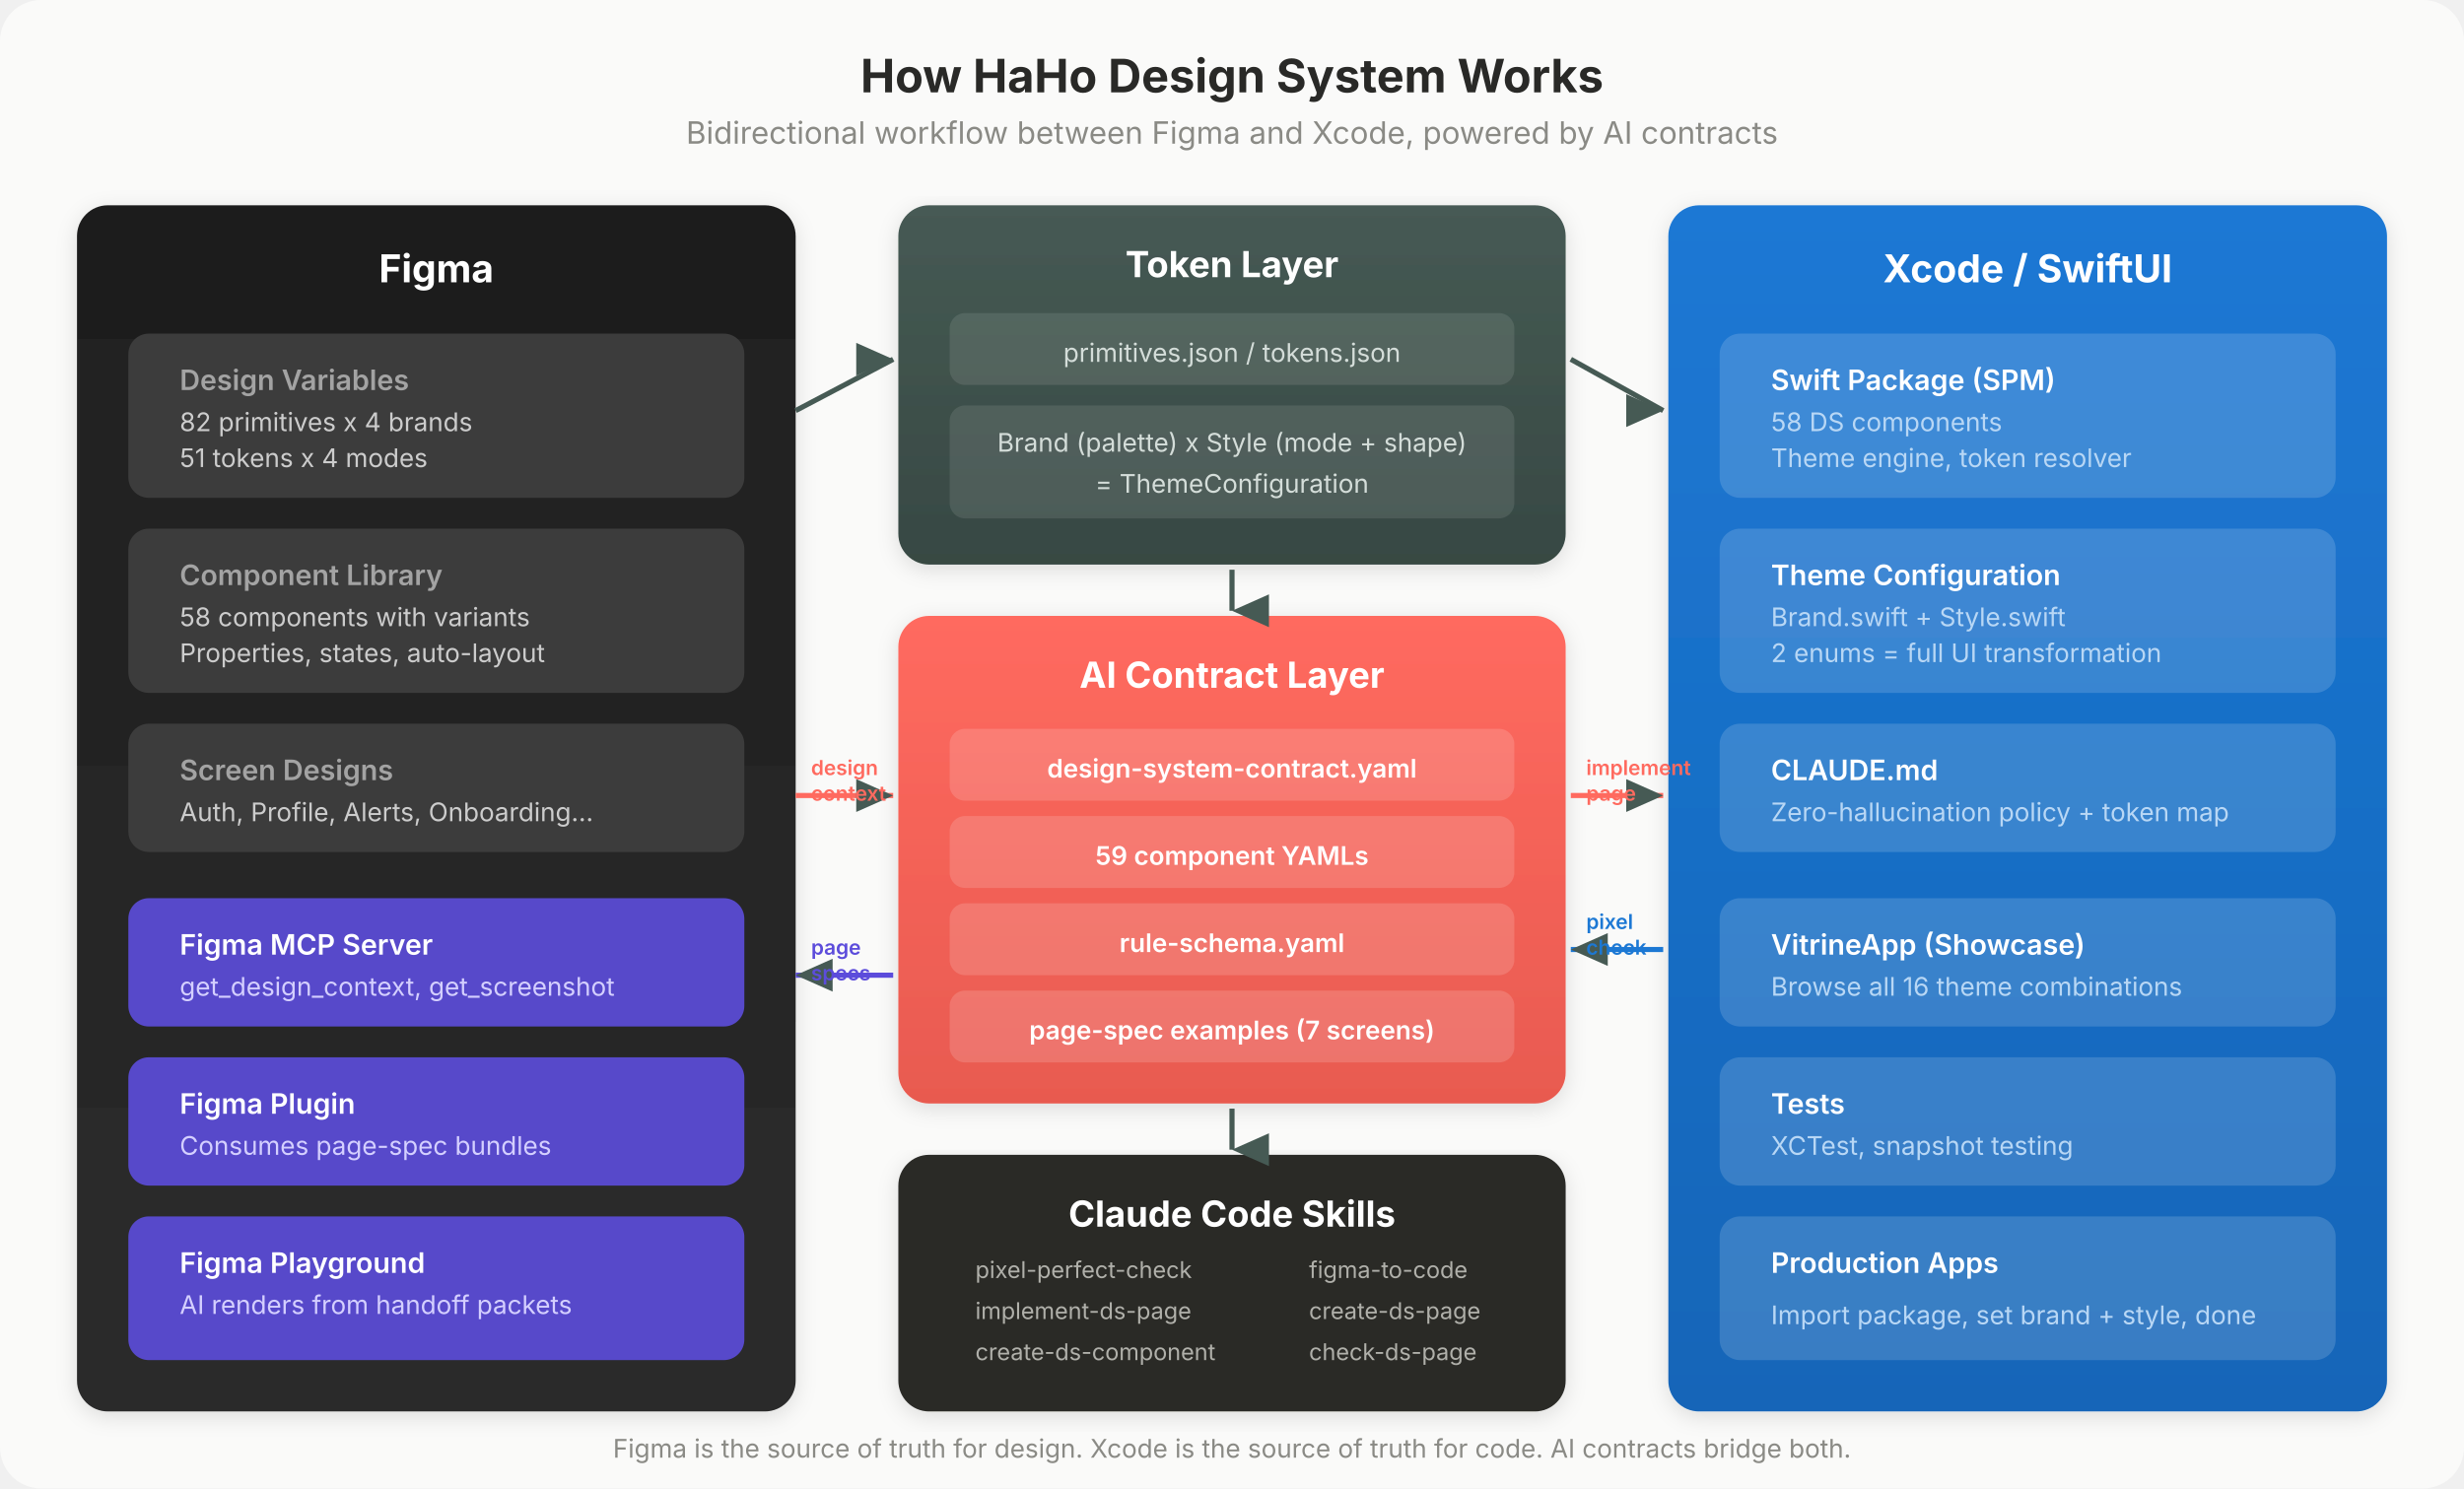
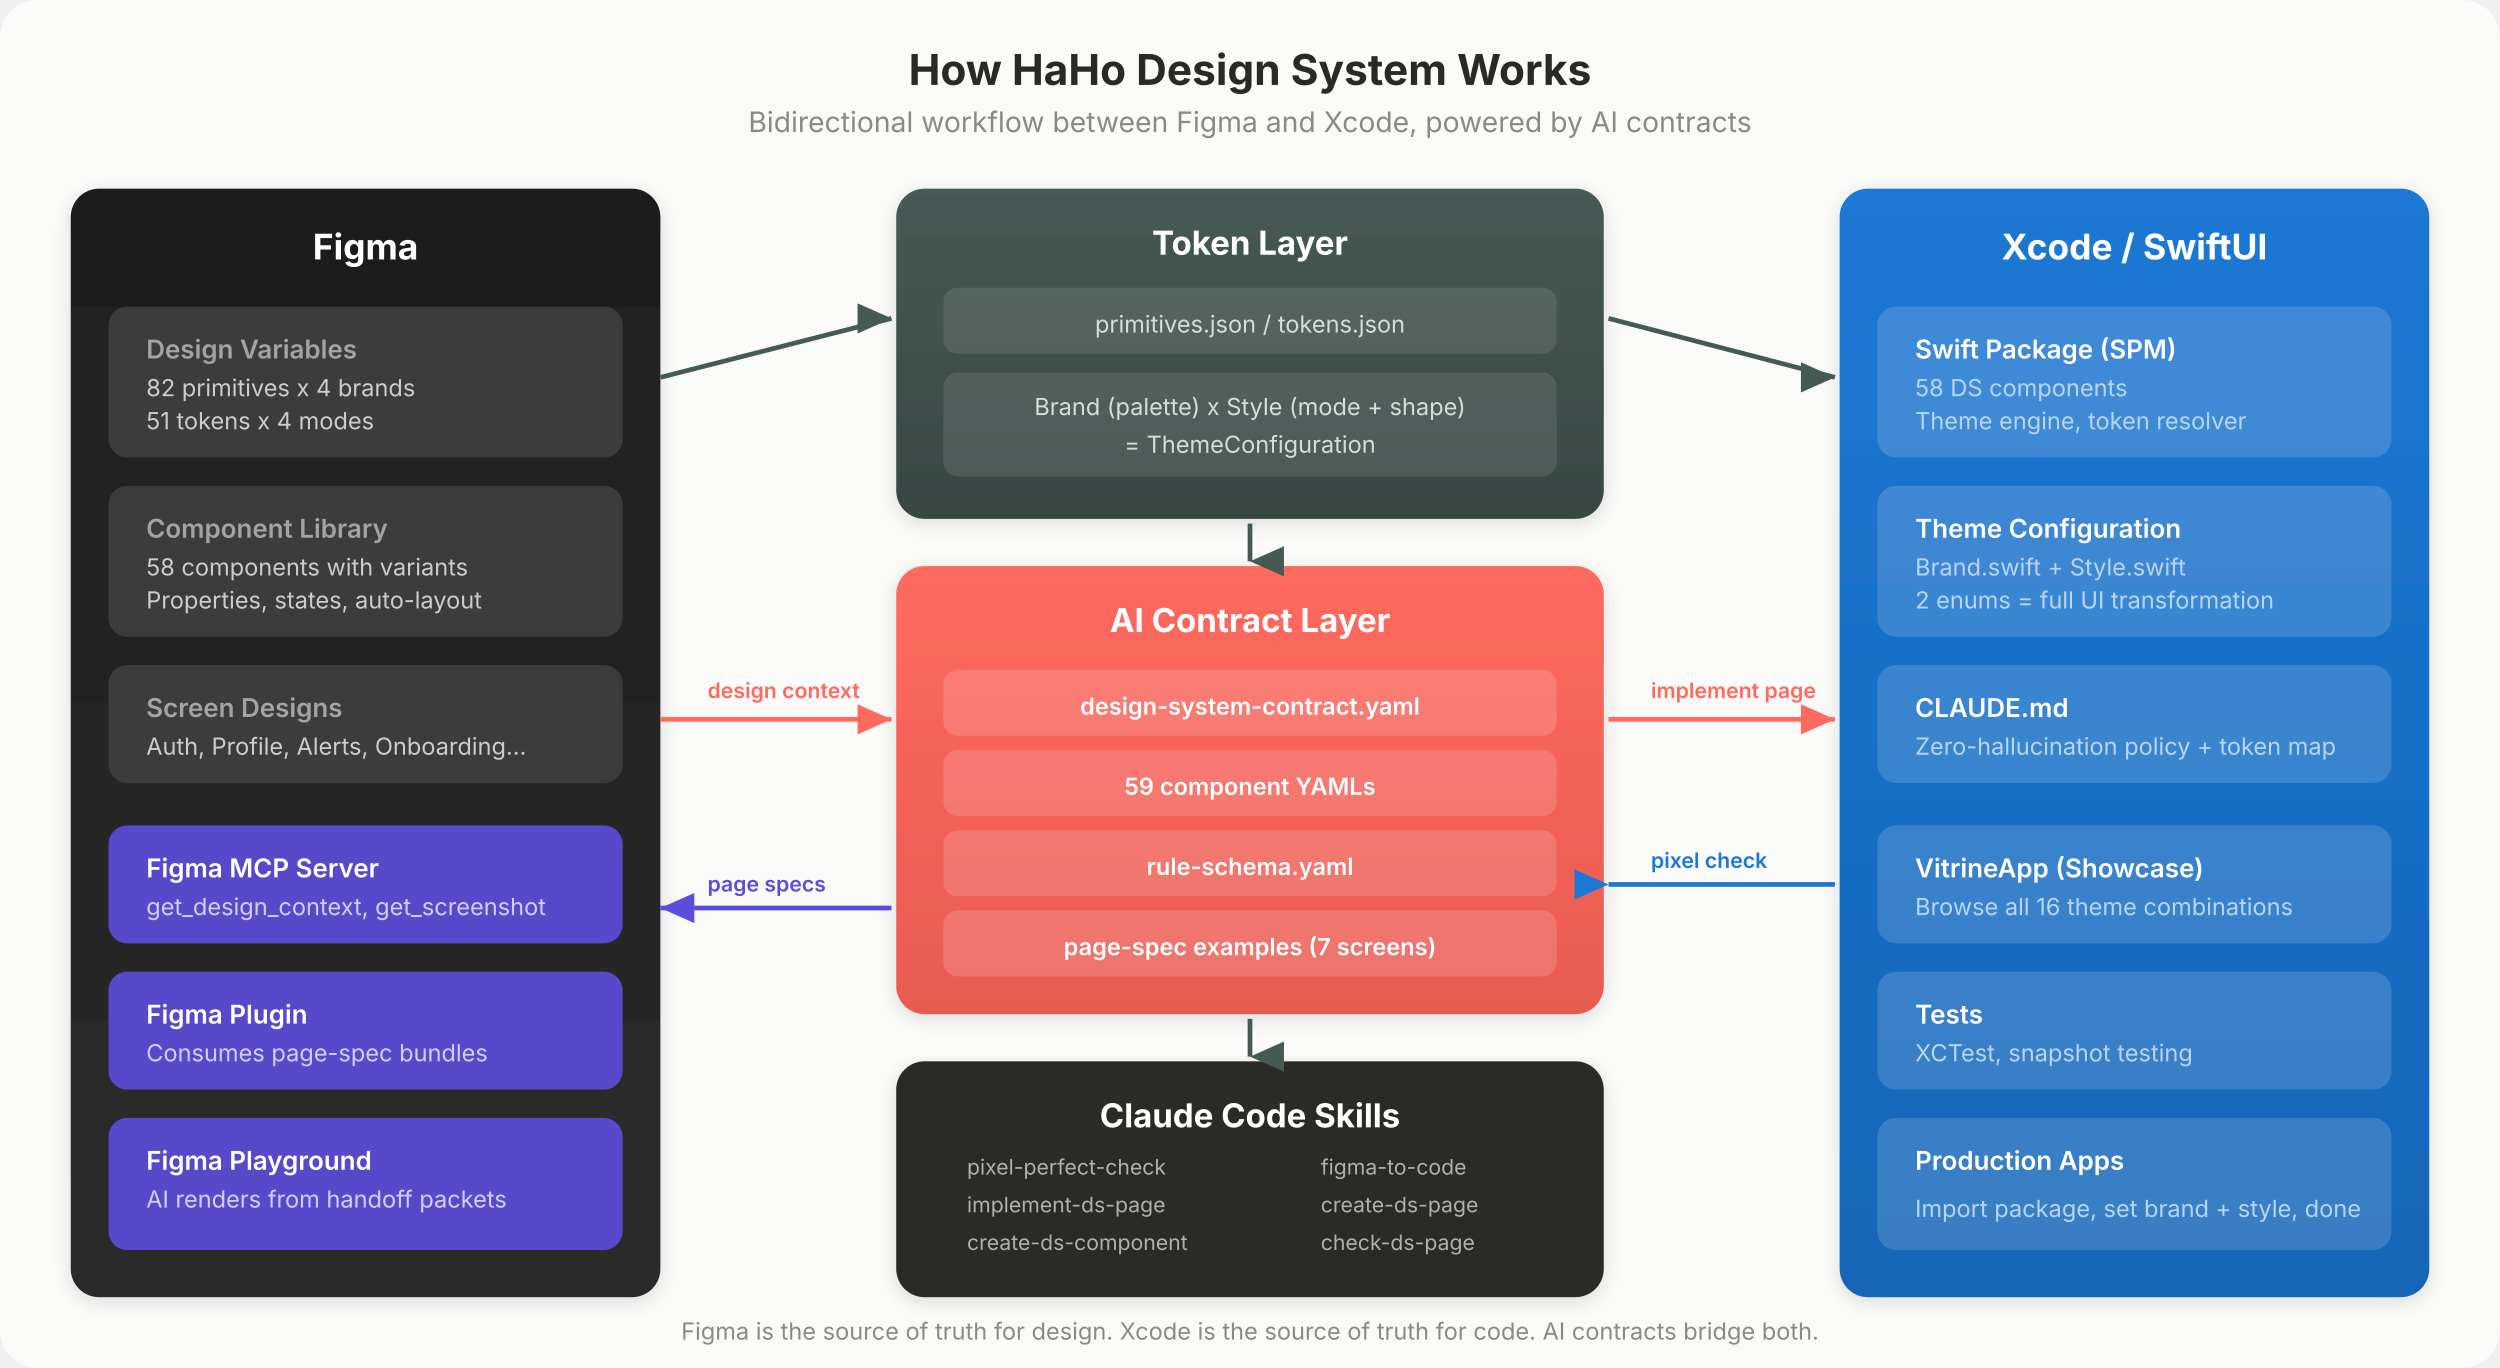
- <svg xmlns="http://www.w3.org/2000/svg" viewBox="0 0 960 580" font-family="-apple-system, BlinkMacSystemFont, 'SF Pro Text', 'Helvetica Neue', sans-serif">
+ <svg xmlns="http://www.w3.org/2000/svg" viewBox="0 0 1060 580" font-family="-apple-system, BlinkMacSystemFont, 'SF Pro Text', 'Helvetica Neue', sans-serif">
  <defs>
    <linearGradient id="figmaBg" x1="0" y1="0" x2="0" y2="1">
      <stop offset="0%" stop-color="#1E1E1E" />
      <stop offset="100%" stop-color="#2C2C2C" />
    </linearGradient>
    <linearGradient id="xcodeBg" x1="0" y1="0" x2="0" y2="1">
      <stop offset="0%" stop-color="#1C78D4" />
      <stop offset="100%" stop-color="#1565B8" />
    </linearGradient>
    <linearGradient id="tokenBg" x1="0" y1="0" x2="0" y2="1">
      <stop offset="0%" stop-color="#465A54" />
      <stop offset="100%" stop-color="#374843" />
    </linearGradient>
    <linearGradient id="aiBg" x1="0" y1="0" x2="0" y2="1">
      <stop offset="0%" stop-color="#FF6A5F" />
      <stop offset="100%" stop-color="#E85A50" />
    </linearGradient>
    <filter id="shadow" x="-4%" y="-4%" width="108%" height="112%">
      <feDropShadow dx="0" dy="2" stdDeviation="4" flood-opacity="0.12" />
    </filter>
    <marker id="arrowRight" viewBox="0 0 10 10" refX="9" refY="5" markerWidth="8" markerHeight="8" orient="auto-start-auto">
      <path d="M 0 1 L 9 5 L 0 9 z" fill="#465A54" />
    </marker>
    <marker id="arrowLeft" viewBox="0 0 10 10" refX="1" refY="5" markerWidth="8" markerHeight="8" orient="auto-start-auto">
      <path d="M 10 1 L 1 5 L 10 9 z" fill="#465A54" />
    </marker>
    <marker id="arrowDown" viewBox="0 0 10 10" refX="5" refY="9" markerWidth="8" markerHeight="8" orient="auto">
      <path d="M 1 0 L 5 9 L 9 0 z" fill="#465A54" />
    </marker>
+     <marker id="arrowRightCoral" viewBox="0 0 10 10" refX="9" refY="5" markerWidth="8" markerHeight="8" orient="auto-start-auto">
+       <path d="M 0 1 L 9 5 L 0 9 z" fill="#FF6A5F" />
+     </marker>
+     <marker id="arrowLeftPurple" viewBox="0 0 10 10" refX="1" refY="5" markerWidth="8" markerHeight="8" orient="auto-start-auto">
+       <path d="M 10 1 L 1 5 L 10 9 z" fill="#5C4CDB" />
+     </marker>
+     <marker id="arrowRightBlue" viewBox="0 0 10 10" refX="9" refY="5" markerWidth="8" markerHeight="8" orient="auto-start-auto">
+       <path d="M 0 1 L 9 5 L 0 9 z" fill="#1C78D4" />
+     </marker>
  </defs>
-   <rect width="960" height="580" rx="16" fill="#FAFAF9" />
-   <text x="480" y="36" text-anchor="middle" font-size="18" font-weight="700" fill="#292927">How HaHo Design System Works</text>
-   <text x="480" y="56" text-anchor="middle" font-size="12" fill="#8A8A85">Bidirectional workflow between Figma and Xcode, powered by AI contracts</text>
-   <rect x="30" y="80" width="280" height="470" rx="12" fill="url(#figmaBg)" filter="url(#shadow)" />
-   <text x="170" y="110" text-anchor="middle" font-size="15" font-weight="700" fill="#fff">Figma</text>
-   <rect x="50" y="130" width="240" height="64" rx="8" fill="#3C3C3C" />
-   <text x="70" y="152" font-size="11" font-weight="600" fill="#A3A3A3">Design Variables</text>
-   <text x="70" y="168" font-size="10" fill="#ccc">82 primitives x 4 brands</text>
-   <text x="70" y="182" font-size="10" fill="#ccc">51 tokens x 4 modes</text>
-   <rect x="50" y="206" width="240" height="64" rx="8" fill="#3C3C3C" />
-   <text x="70" y="228" font-size="11" font-weight="600" fill="#A3A3A3">Component Library</text>
-   <text x="70" y="244" font-size="10" fill="#ccc">58 components with variants</text>
-   <text x="70" y="258" font-size="10" fill="#ccc">Properties, states, auto-layout</text>
-   <rect x="50" y="282" width="240" height="50" rx="8" fill="#3C3C3C" />
-   <text x="70" y="304" font-size="11" font-weight="600" fill="#A3A3A3">Screen Designs</text>
-   <text x="70" y="320" font-size="10" fill="#ccc">Auth, Profile, Alerts, Onboarding...</text>
-   <rect x="50" y="350" width="240" height="50" rx="8" fill="#5C4CDB" opacity="0.9" />
-   <text x="70" y="372" font-size="11" font-weight="600" fill="#fff">Figma MCP Server</text>
-   <text x="70" y="388" font-size="10" fill="#D4CFFF">get_design_context, get_screenshot</text>
-   <rect x="50" y="412" width="240" height="50" rx="8" fill="#5C4CDB" opacity="0.9" />
-   <text x="70" y="434" font-size="11" font-weight="600" fill="#fff">Figma Plugin</text>
-   <text x="70" y="450" font-size="10" fill="#D4CFFF">Consumes page-spec bundles</text>
-   <rect x="50" y="474" width="240" height="56" rx="8" fill="#5C4CDB" opacity="0.9" />
-   <text x="70" y="496" font-size="11" font-weight="600" fill="#fff">Figma Playground</text>
-   <text x="70" y="512" font-size="10" fill="#D4CFFF">AI renders from handoff packets</text>
-   <rect x="350" y="80" width="260" height="140" rx="12" fill="url(#tokenBg)" filter="url(#shadow)" />
-   <text x="480" y="108" text-anchor="middle" font-size="14" font-weight="700" fill="#fff">Token Layer</text>
-   <rect x="370" y="122" width="220" height="28" rx="6" fill="rgba(255,255,255,0.1)" />
-   <text x="480" y="141" text-anchor="middle" font-size="10" fill="#D4DDD9">primitives.json  /  tokens.json</text>
-   <rect x="370" y="158" width="220" height="44" rx="6" fill="rgba(255,255,255,0.1)" />
-   <text x="480" y="176" text-anchor="middle" font-size="10" fill="#D4DDD9">Brand (palette) x Style (mode + shape)</text>
-   <text x="480" y="192" text-anchor="middle" font-size="10" fill="#D4DDD9">= ThemeConfiguration</text>
-   <rect x="350" y="240" width="260" height="190" rx="12" fill="url(#aiBg)" filter="url(#shadow)" />
-   <text x="480" y="268" text-anchor="middle" font-size="14" font-weight="700" fill="#fff">AI Contract Layer</text>
-   <rect x="370" y="284" width="220" height="28" rx="6" fill="rgba(255,255,255,0.15)" />
-   <text x="480" y="303" text-anchor="middle" font-size="10" font-weight="600" fill="#fff">design-system-contract.yaml</text>
-   <rect x="370" y="318" width="220" height="28" rx="6" fill="rgba(255,255,255,0.15)" />
-   <text x="480" y="337" text-anchor="middle" font-size="10" font-weight="600" fill="#fff">59 component YAMLs</text>
-   <rect x="370" y="352" width="220" height="28" rx="6" fill="rgba(255,255,255,0.15)" />
-   <text x="480" y="371" text-anchor="middle" font-size="10" font-weight="600" fill="#fff">rule-schema.yaml</text>
-   <rect x="370" y="386" width="220" height="28" rx="6" fill="rgba(255,255,255,0.15)" />
-   <text x="480" y="405" text-anchor="middle" font-size="10" font-weight="600" fill="#fff">page-spec examples (7 screens)</text>
-   <rect x="350" y="450" width="260" height="100" rx="12" fill="#292927" filter="url(#shadow)" />
-   <text x="480" y="478" text-anchor="middle" font-size="14" font-weight="700" fill="#fff">Claude Code Skills</text>
-   <text x="380" y="498" font-size="9" fill="#B0B0AA">pixel-perfect-check</text>
-   <text x="380" y="514" font-size="9" fill="#B0B0AA">implement-ds-page</text>
-   <text x="380" y="530" font-size="9" fill="#B0B0AA">create-ds-component</text>
-   <text x="510" y="498" font-size="9" fill="#B0B0AA">figma-to-code</text>
-   <text x="510" y="514" font-size="9" fill="#B0B0AA">create-ds-page</text>
-   <text x="510" y="530" font-size="9" fill="#B0B0AA">check-ds-page</text>
-   <rect x="650" y="80" width="280" height="470" rx="12" fill="url(#xcodeBg)" filter="url(#shadow)" />
-   <text x="790" y="110" text-anchor="middle" font-size="15" font-weight="700" fill="#fff">Xcode / SwiftUI</text>
-   <rect x="670" y="130" width="240" height="64" rx="8" fill="rgba(255,255,255,0.15)" />
-   <text x="690" y="152" font-size="11" font-weight="600" fill="#fff">Swift Package (SPM)</text>
-   <text x="690" y="168" font-size="10" fill="#B8D7F5">58 DS components</text>
-   <text x="690" y="182" font-size="10" fill="#B8D7F5">Theme engine, token resolver</text>
-   <rect x="670" y="206" width="240" height="64" rx="8" fill="rgba(255,255,255,0.15)" />
-   <text x="690" y="228" font-size="11" font-weight="600" fill="#fff">Theme Configuration</text>
-   <text x="690" y="244" font-size="10" fill="#B8D7F5">Brand.swift + Style.swift</text>
-   <text x="690" y="258" font-size="10" fill="#B8D7F5">2 enums = full UI transformation</text>
-   <rect x="670" y="282" width="240" height="50" rx="8" fill="rgba(255,255,255,0.15)" />
-   <text x="690" y="304" font-size="11" font-weight="600" fill="#fff">CLAUDE.md</text>
-   <text x="690" y="320" font-size="10" fill="#B8D7F5">Zero-hallucination policy + token map</text>
-   <rect x="670" y="350" width="240" height="50" rx="8" fill="rgba(255,255,255,0.15)" />
-   <text x="690" y="372" font-size="11" font-weight="600" fill="#fff">VitrineApp (Showcase)</text>
-   <text x="690" y="388" font-size="10" fill="#B8D7F5">Browse all 16 theme combinations</text>
-   <rect x="670" y="412" width="240" height="50" rx="8" fill="rgba(255,255,255,0.15)" />
-   <text x="690" y="434" font-size="11" font-weight="600" fill="#fff">Tests</text>
-   <text x="690" y="450" font-size="10" fill="#B8D7F5">XCTest, snapshot testing</text>
-   <rect x="670" y="474" width="240" height="56" rx="8" fill="rgba(255,255,255,0.15)" />
-   <text x="690" y="496" font-size="11" font-weight="600" fill="#fff">Production Apps</text>
-   <text x="690" y="516" font-size="10" fill="#B8D7F5">Import package, set brand + style, done</text>
-   <line x1="310" y1="160" x2="348" y2="140" stroke="#465A54" stroke-width="2" marker-end="url(#arrowRight)" />
-   <line x1="612" y1="140" x2="648" y2="160" stroke="#465A54" stroke-width="2" marker-end="url(#arrowRight)" />
-   <path d="M 310 310 Q 340 310 348 310" stroke="#FF6A5F" stroke-width="2" fill="none" marker-end="url(#arrowRight)" />
-   <text x="316" y="302" font-size="8" fill="#FF6A5F" font-weight="600">design</text>
-   <text x="316" y="312" font-size="8" fill="#FF6A5F" font-weight="600">context</text>
-   <path d="M 348 380 Q 340 380 310 380" stroke="#5C4CDB" stroke-width="2" fill="none" marker-end="url(#arrowLeft)" />
-   <text x="316" y="372" font-size="8" fill="#5C4CDB" font-weight="600">page</text>
-   <text x="316" y="382" font-size="8" fill="#5C4CDB" font-weight="600">specs</text>
-   <path d="M 612 310 Q 640 310 648 310" stroke="#FF6A5F" stroke-width="2" fill="none" marker-end="url(#arrowRight)" />
-   <text x="618" y="302" font-size="8" fill="#FF6A5F" font-weight="600">implement</text>
-   <text x="618" y="312" font-size="8" fill="#FF6A5F" font-weight="600">page</text>
-   <path d="M 648 370 Q 640 370 612 370" stroke="#1C78D4" stroke-width="2" fill="none" marker-end="url(#arrowLeft)" />
-   <text x="618" y="362" font-size="8" fill="#1C78D4" font-weight="600">pixel</text>
-   <text x="618" y="372" font-size="8" fill="#1C78D4" font-weight="600">check</text>
-   <line x1="480" y1="222" x2="480" y2="238" stroke="#465A54" stroke-width="2" marker-end="url(#arrowDown)" />
-   <line x1="480" y1="432" x2="480" y2="448" stroke="#465A54" stroke-width="2" marker-end="url(#arrowDown)" />
-   <text x="480" y="568" text-anchor="middle" font-size="10" fill="#8A8A85">Figma is the source of truth for design. Xcode is the source of truth for code. AI contracts bridge both.</text>
+   <rect width="1060" height="580" rx="16" fill="#FAFAF9" />
+   <text x="530" y="36" text-anchor="middle" font-size="18" font-weight="700" fill="#292927">How HaHo Design System Works</text>
+   <text x="530" y="56" text-anchor="middle" font-size="12" fill="#8A8A85">Bidirectional workflow between Figma and Xcode, powered by AI contracts</text>
+   <rect x="30" y="80" width="250" height="470" rx="12" fill="url(#figmaBg)" filter="url(#shadow)" />
+   <text x="155" y="110" text-anchor="middle" font-size="15" font-weight="700" fill="#fff">Figma</text>
+   <rect x="46" y="130" width="218" height="64" rx="8" fill="#3C3C3C" />
+   <text x="62" y="152" font-size="11" font-weight="600" fill="#A3A3A3">Design Variables</text>
+   <text x="62" y="168" font-size="10" fill="#ccc">82 primitives x 4 brands</text>
+   <text x="62" y="182" font-size="10" fill="#ccc">51 tokens x 4 modes</text>
+   <rect x="46" y="206" width="218" height="64" rx="8" fill="#3C3C3C" />
+   <text x="62" y="228" font-size="11" font-weight="600" fill="#A3A3A3">Component Library</text>
+   <text x="62" y="244" font-size="10" fill="#ccc">58 components with variants</text>
+   <text x="62" y="258" font-size="10" fill="#ccc">Properties, states, auto-layout</text>
+   <rect x="46" y="282" width="218" height="50" rx="8" fill="#3C3C3C" />
+   <text x="62" y="304" font-size="11" font-weight="600" fill="#A3A3A3">Screen Designs</text>
+   <text x="62" y="320" font-size="10" fill="#ccc">Auth, Profile, Alerts, Onboarding...</text>
+   <rect x="46" y="350" width="218" height="50" rx="8" fill="#5C4CDB" opacity="0.9" />
+   <text x="62" y="372" font-size="11" font-weight="600" fill="#fff">Figma MCP Server</text>
+   <text x="62" y="388" font-size="10" fill="#D4CFFF">get_design_context, get_screenshot</text>
+   <rect x="46" y="412" width="218" height="50" rx="8" fill="#5C4CDB" opacity="0.9" />
+   <text x="62" y="434" font-size="11" font-weight="600" fill="#fff">Figma Plugin</text>
+   <text x="62" y="450" font-size="10" fill="#D4CFFF">Consumes page-spec bundles</text>
+   <rect x="46" y="474" width="218" height="56" rx="8" fill="#5C4CDB" opacity="0.9" />
+   <text x="62" y="496" font-size="11" font-weight="600" fill="#fff">Figma Playground</text>
+   <text x="62" y="512" font-size="10" fill="#D4CFFF">AI renders from handoff packets</text>
+   <rect x="380" y="80" width="300" height="140" rx="12" fill="url(#tokenBg)" filter="url(#shadow)" />
+   <text x="530" y="108" text-anchor="middle" font-size="14" font-weight="700" fill="#fff">Token Layer</text>
+   <rect x="400" y="122" width="260" height="28" rx="6" fill="rgba(255,255,255,0.1)" />
+   <text x="530" y="141" text-anchor="middle" font-size="10" fill="#D4DDD9">primitives.json  /  tokens.json</text>
+   <rect x="400" y="158" width="260" height="44" rx="6" fill="rgba(255,255,255,0.1)" />
+   <text x="530" y="176" text-anchor="middle" font-size="10" fill="#D4DDD9">Brand (palette) x Style (mode + shape)</text>
+   <text x="530" y="192" text-anchor="middle" font-size="10" fill="#D4DDD9">= ThemeConfiguration</text>
+   <rect x="380" y="240" width="300" height="190" rx="12" fill="url(#aiBg)" filter="url(#shadow)" />
+   <text x="530" y="268" text-anchor="middle" font-size="14" font-weight="700" fill="#fff">AI Contract Layer</text>
+   <rect x="400" y="284" width="260" height="28" rx="6" fill="rgba(255,255,255,0.15)" />
+   <text x="530" y="303" text-anchor="middle" font-size="10" font-weight="600" fill="#fff">design-system-contract.yaml</text>
+   <rect x="400" y="318" width="260" height="28" rx="6" fill="rgba(255,255,255,0.15)" />
+   <text x="530" y="337" text-anchor="middle" font-size="10" font-weight="600" fill="#fff">59 component YAMLs</text>
+   <rect x="400" y="352" width="260" height="28" rx="6" fill="rgba(255,255,255,0.15)" />
+   <text x="530" y="371" text-anchor="middle" font-size="10" font-weight="600" fill="#fff">rule-schema.yaml</text>
+   <rect x="400" y="386" width="260" height="28" rx="6" fill="rgba(255,255,255,0.15)" />
+   <text x="530" y="405" text-anchor="middle" font-size="10" font-weight="600" fill="#fff">page-spec examples (7 screens)</text>
+   <rect x="380" y="450" width="300" height="100" rx="12" fill="#292927" filter="url(#shadow)" />
+   <text x="530" y="478" text-anchor="middle" font-size="14" font-weight="700" fill="#fff">Claude Code Skills</text>
+   <text x="410" y="498" font-size="9" fill="#B0B0AA">pixel-perfect-check</text>
+   <text x="410" y="514" font-size="9" fill="#B0B0AA">implement-ds-page</text>
+   <text x="410" y="530" font-size="9" fill="#B0B0AA">create-ds-component</text>
+   <text x="560" y="498" font-size="9" fill="#B0B0AA">figma-to-code</text>
+   <text x="560" y="514" font-size="9" fill="#B0B0AA">create-ds-page</text>
+   <text x="560" y="530" font-size="9" fill="#B0B0AA">check-ds-page</text>
+   <rect x="780" y="80" width="250" height="470" rx="12" fill="url(#xcodeBg)" filter="url(#shadow)" />
+   <text x="905" y="110" text-anchor="middle" font-size="15" font-weight="700" fill="#fff">Xcode / SwiftUI</text>
+   <rect x="796" y="130" width="218" height="64" rx="8" fill="rgba(255,255,255,0.15)" />
+   <text x="812" y="152" font-size="11" font-weight="600" fill="#fff">Swift Package (SPM)</text>
+   <text x="812" y="168" font-size="10" fill="#B8D7F5">58 DS components</text>
+   <text x="812" y="182" font-size="10" fill="#B8D7F5">Theme engine, token resolver</text>
+   <rect x="796" y="206" width="218" height="64" rx="8" fill="rgba(255,255,255,0.15)" />
+   <text x="812" y="228" font-size="11" font-weight="600" fill="#fff">Theme Configuration</text>
+   <text x="812" y="244" font-size="10" fill="#B8D7F5">Brand.swift + Style.swift</text>
+   <text x="812" y="258" font-size="10" fill="#B8D7F5">2 enums = full UI transformation</text>
+   <rect x="796" y="282" width="218" height="50" rx="8" fill="rgba(255,255,255,0.15)" />
+   <text x="812" y="304" font-size="11" font-weight="600" fill="#fff">CLAUDE.md</text>
+   <text x="812" y="320" font-size="10" fill="#B8D7F5">Zero-hallucination policy + token map</text>
+   <rect x="796" y="350" width="218" height="50" rx="8" fill="rgba(255,255,255,0.15)" />
+   <text x="812" y="372" font-size="11" font-weight="600" fill="#fff">VitrineApp (Showcase)</text>
+   <text x="812" y="388" font-size="10" fill="#B8D7F5">Browse all 16 theme combinations</text>
+   <rect x="796" y="412" width="218" height="50" rx="8" fill="rgba(255,255,255,0.15)" />
+   <text x="812" y="434" font-size="11" font-weight="600" fill="#fff">Tests</text>
+   <text x="812" y="450" font-size="10" fill="#B8D7F5">XCTest, snapshot testing</text>
+   <rect x="796" y="474" width="218" height="56" rx="8" fill="rgba(255,255,255,0.15)" />
+   <text x="812" y="496" font-size="11" font-weight="600" fill="#fff">Production Apps</text>
+   <text x="812" y="516" font-size="10" fill="#B8D7F5">Import package, set brand + style, done</text>
+   <line x1="280" y1="160" x2="378" y2="135" stroke="#465A54" stroke-width="2" marker-end="url(#arrowRight)" />
+   <line x1="682" y1="135" x2="778" y2="160" stroke="#465A54" stroke-width="2" marker-end="url(#arrowRight)" />
+   <line x1="280" y1="305" x2="378" y2="305" stroke="#FF6A5F" stroke-width="2" marker-end="url(#arrowRightCoral)" />
+   <text x="300" y="296" font-size="9" fill="#FF6A5F" font-weight="600">design context</text>
+   <line x1="378" y1="385" x2="280" y2="385" stroke="#5C4CDB" stroke-width="2" marker-end="url(#arrowLeftPurple)" />
+   <text x="300" y="378" font-size="9" fill="#5C4CDB" font-weight="600">page specs</text>
+   <line x1="682" y1="305" x2="778" y2="305" stroke="#FF6A5F" stroke-width="2" marker-end="url(#arrowRightCoral)" />
+   <text x="700" y="296" font-size="9" fill="#FF6A5F" font-weight="600">implement page</text>
+   <line x1="778" y1="375" x2="682" y2="375" stroke="#1C78D4" stroke-width="2" marker-end="url(#arrowRightBlue)" />
+   <text x="700" y="368" font-size="9" fill="#1C78D4" font-weight="600">pixel check</text>
+   <line x1="530" y1="222" x2="530" y2="238" stroke="#465A54" stroke-width="2" marker-end="url(#arrowDown)" />
+   <line x1="530" y1="432" x2="530" y2="448" stroke="#465A54" stroke-width="2" marker-end="url(#arrowDown)" />
+   <text x="530" y="568" text-anchor="middle" font-size="10" fill="#8A8A85">Figma is the source of truth for design. Xcode is the source of truth for code. AI contracts bridge both.</text>
</svg>
